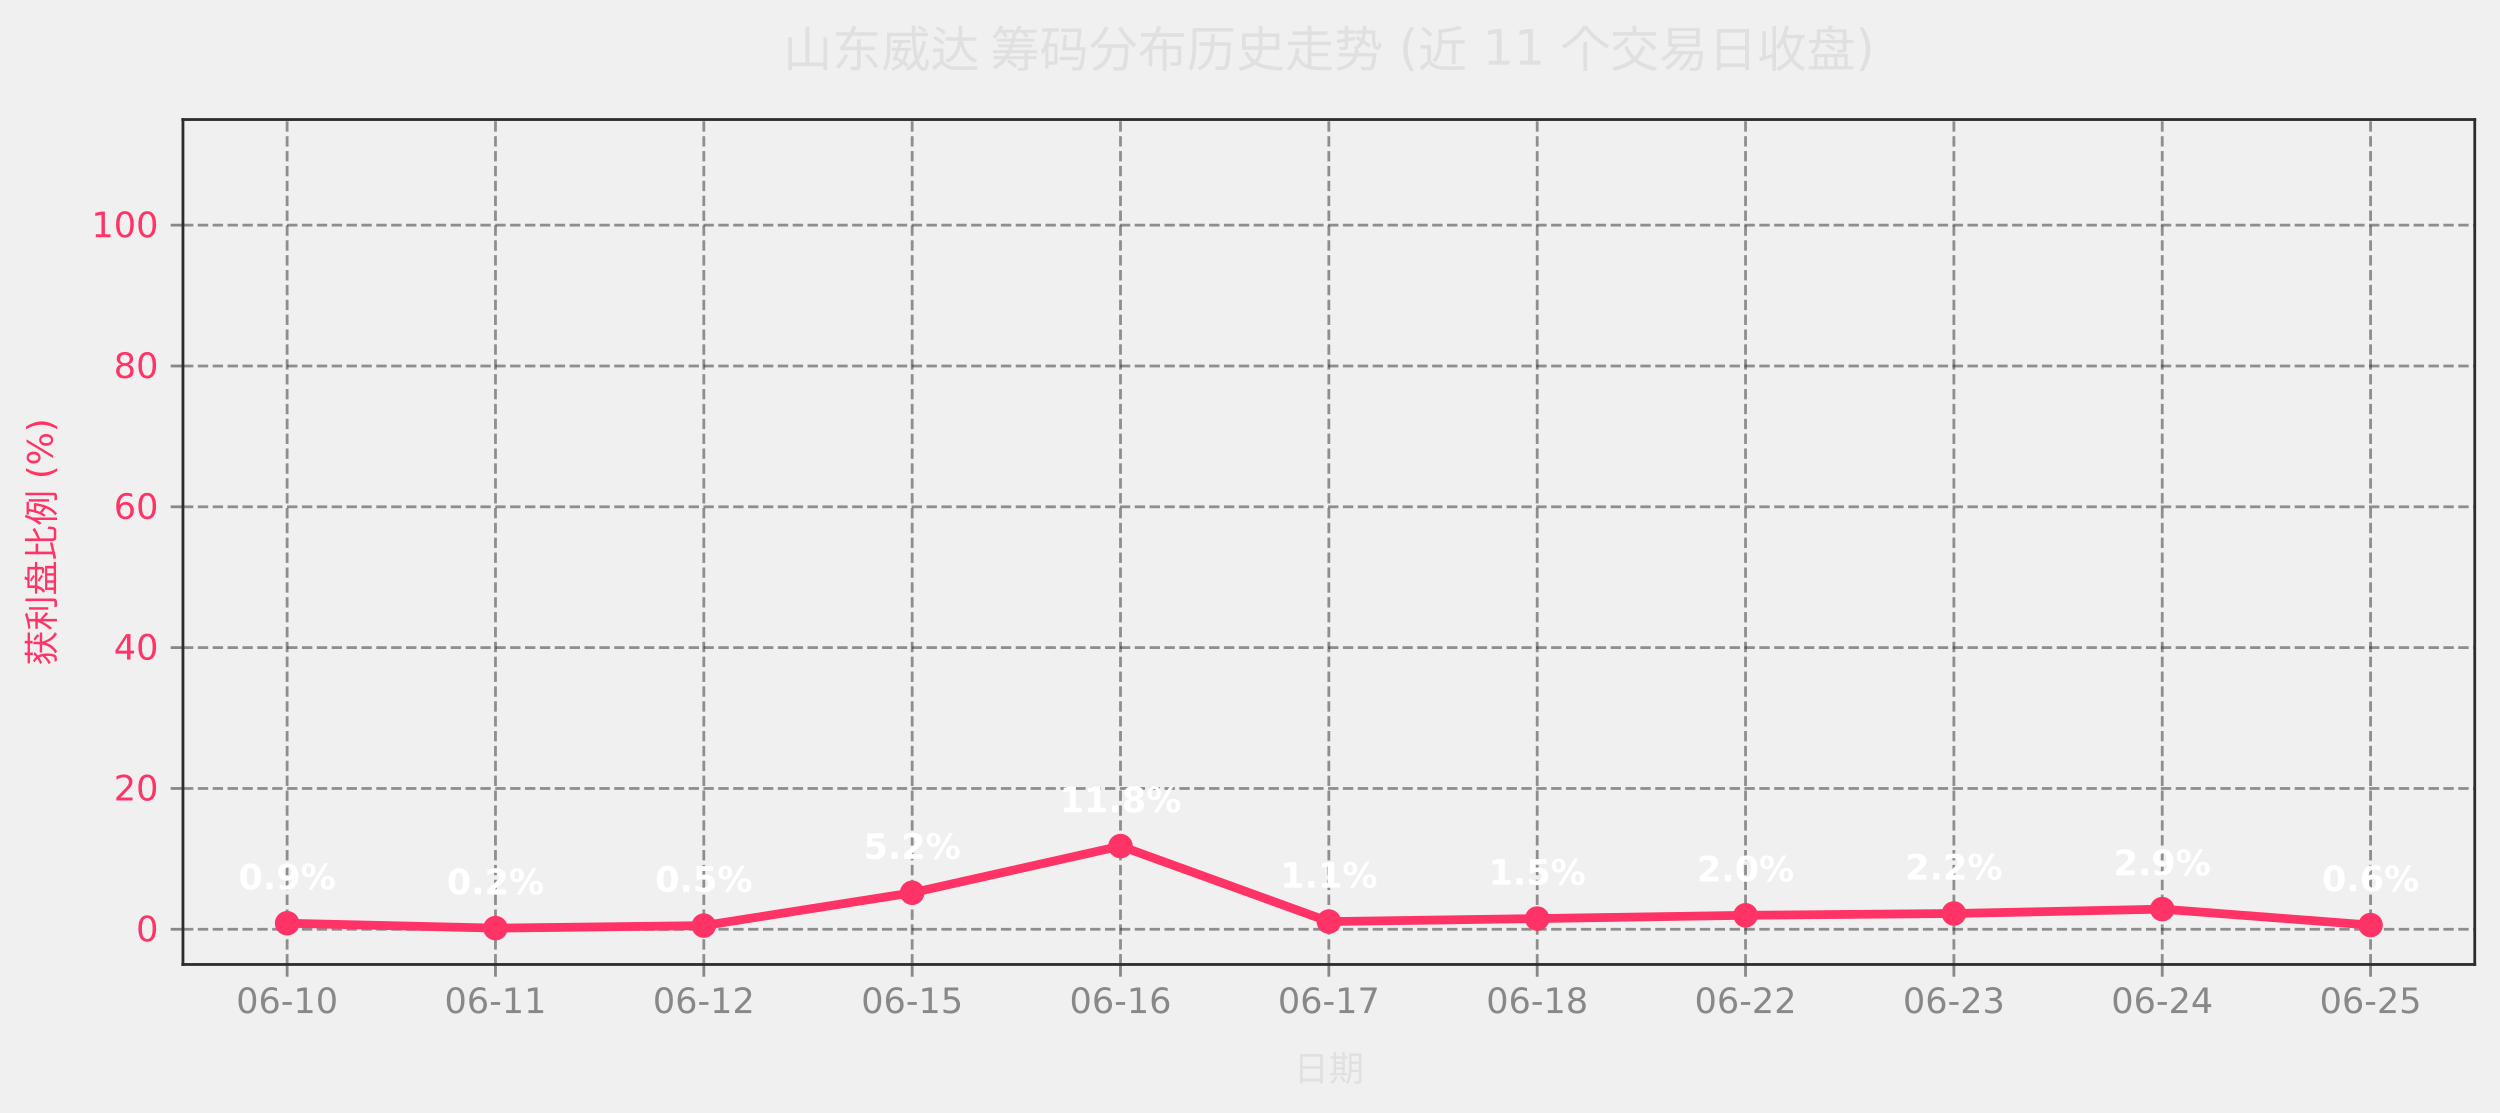
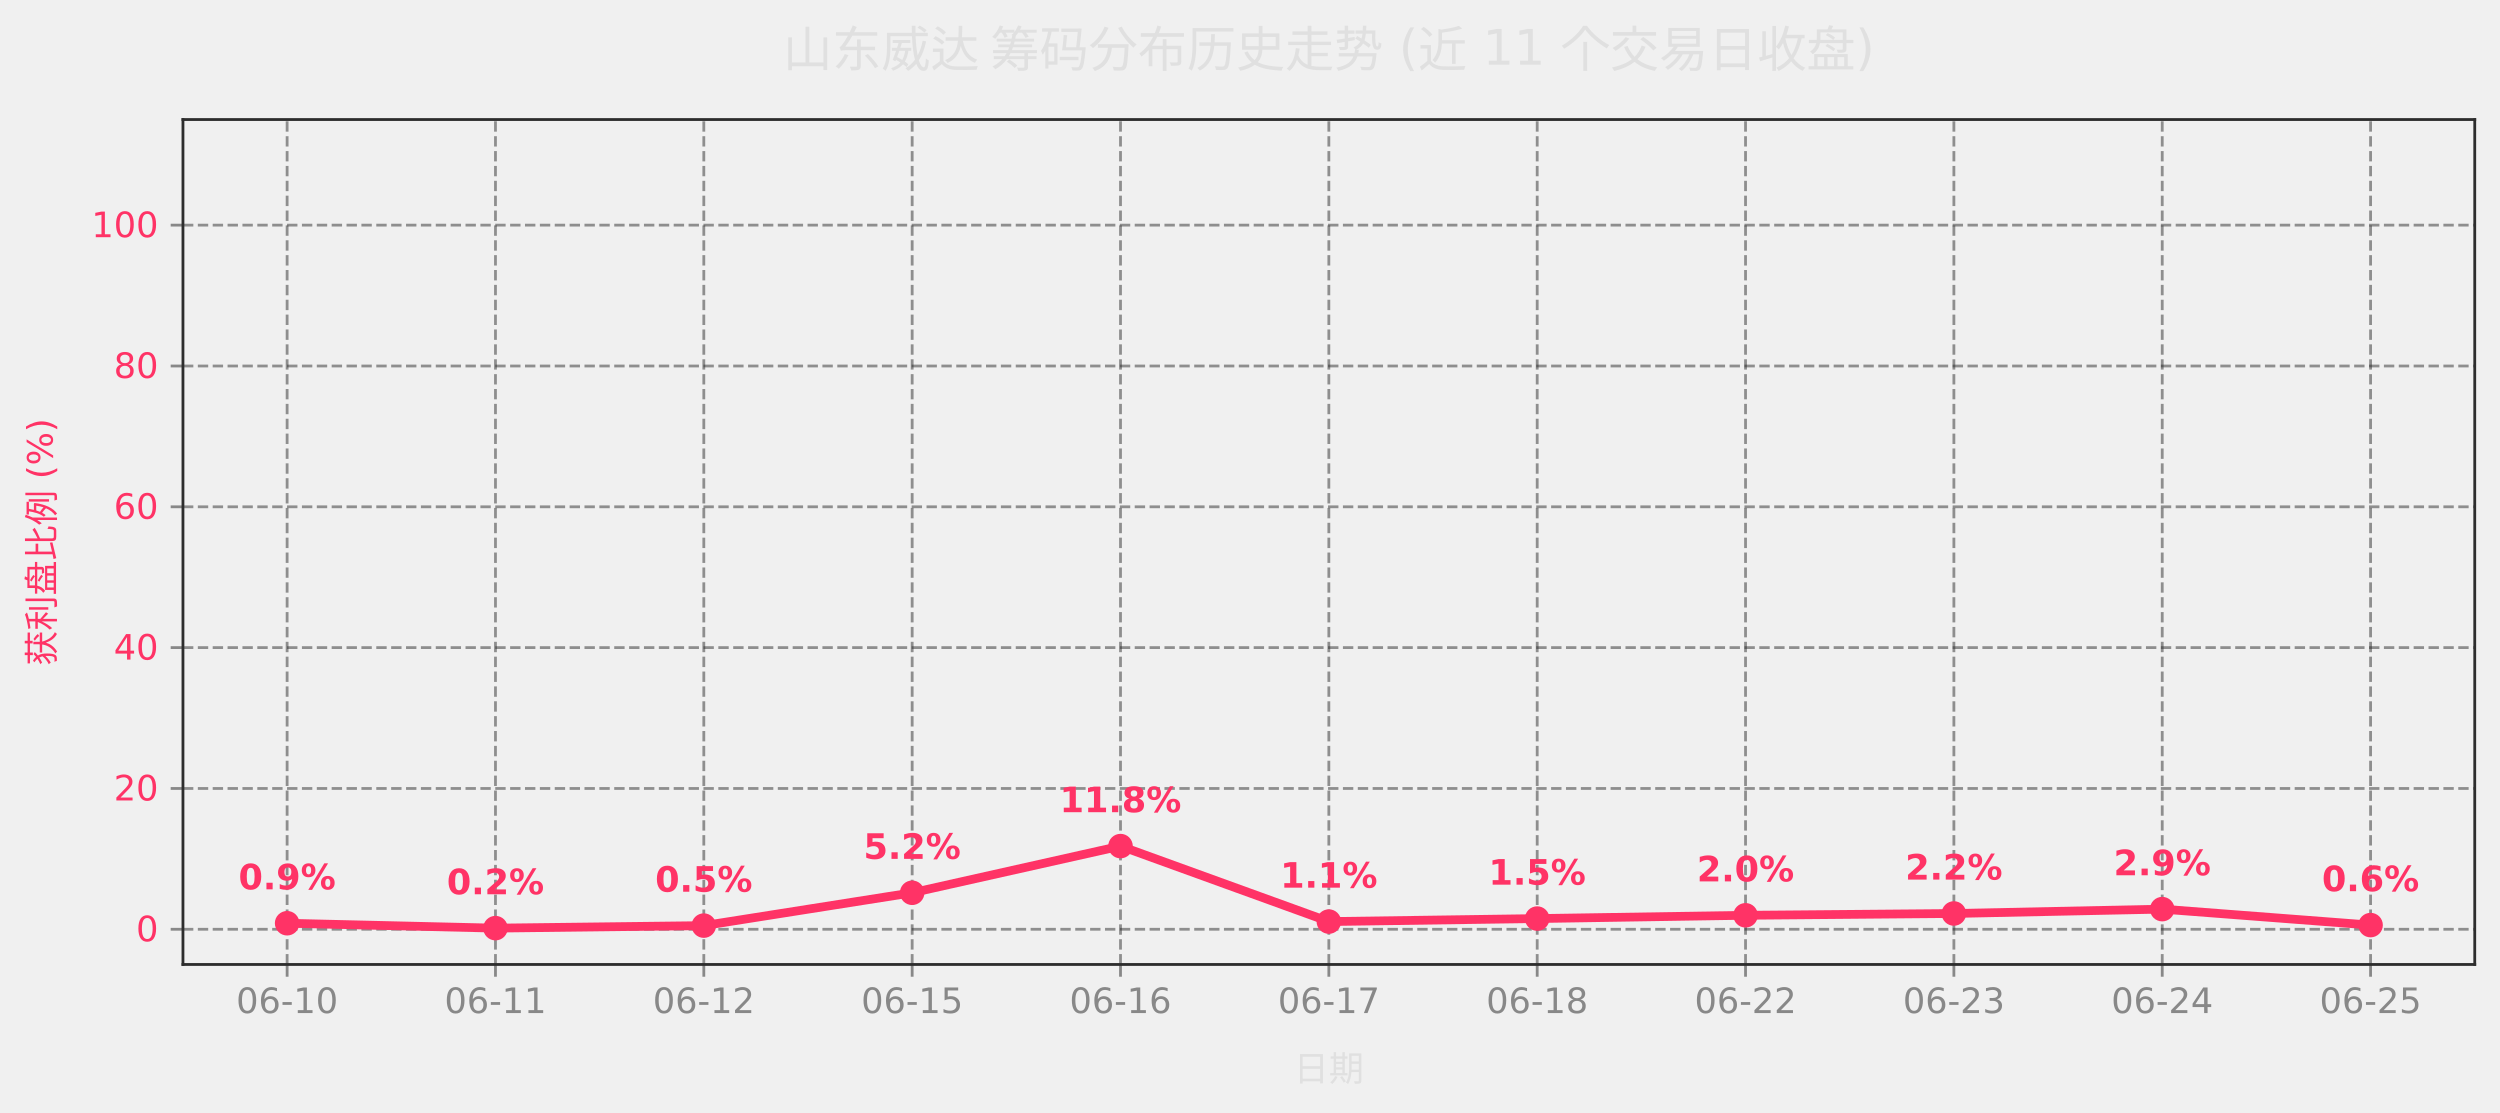
<svg xmlns="http://www.w3.org/2000/svg" xmlns:xlink="http://www.w3.org/1999/xlink" width="712.784pt" height="317.114pt" viewBox="0 0 712.784 317.114" version="1.1">
  <defs>
    <style type="text/css">*{stroke-linejoin: round; stroke-linecap: butt}</style>
  </defs>
  <g id="figure_1">
    <g id="patch_1">
      <path d="M 0 317.114  L 712.784 317.114  L 712.784 0  L 0 0  L 0 317.114  z " style="fill: none" />
    </g>
    <g id="axes_1">
      <g id="patch_2">
        <path d="M 52.163 274.983  L 705.584 274.983  L 705.584 34.08  L 52.163 34.08  L 52.163 274.983  z " style="fill: none" />
      </g>
      <g id="matplotlib.axis_1">
        <g id="xtick_1">
          <g id="line2d_1">
-             <path d="M 81.863 274.983  L 81.863 34.08  " clip-path="url(#pd701c8a4f2)" style="fill: none; stroke-dasharray: 2.96,1.28; stroke-dashoffset: 0; stroke: #2d2d2d; stroke-opacity: 0.5; stroke-width: 0.8" />
+             <path d="M 81.863 274.983  L 81.863 34.08  " clip-path="url(#p15ce6f9cf2)" style="fill: none; stroke-dasharray: 2.96,1.28; stroke-dashoffset: 0; stroke: #2d2d2d; stroke-opacity: 0.5; stroke-width: 0.8" />
          </g>
          <g id="line2d_2">
            <defs>
-               <path id="m5cf8191fe8" d="M 0 0  L 0 3.5  " style="stroke: #888888; stroke-width: 0.8" />
+               <path id="mea916fd36a" d="M 0 0  L 0 3.5  " style="stroke: #888888; stroke-width: 0.8" />
            </defs>
            <g>
-               <use xlink:href="#m5cf8191fe8" x="81.863" y="274.983" style="fill: #888888; stroke: #888888; stroke-width: 0.8" />
+               <use xlink:href="#mea916fd36a" x="81.863" y="274.983" style="fill: #888888; stroke: #888888; stroke-width: 0.8" />
            </g>
          </g>
          <g id="text_1">
            <text style="fill: #888888; font: 10px 'WenQuanYi Zen Hei', 'DejaVu Sans', 'Arial', sans-serif; text-anchor: middle" x="81.863" y="288.839" transform="rotate(-0 81.86347 288.8391)">06-10</text>
          </g>
        </g>
        <g id="xtick_2">
          <g id="line2d_3">
-             <path d="M 141.265 274.983  L 141.265 34.08  " clip-path="url(#pd701c8a4f2)" style="fill: none; stroke-dasharray: 2.96,1.28; stroke-dashoffset: 0; stroke: #2d2d2d; stroke-opacity: 0.5; stroke-width: 0.8" />
+             <path d="M 141.265 274.983  L 141.265 34.08  " clip-path="url(#p15ce6f9cf2)" style="fill: none; stroke-dasharray: 2.96,1.28; stroke-dashoffset: 0; stroke: #2d2d2d; stroke-opacity: 0.5; stroke-width: 0.8" />
          </g>
          <g id="line2d_4">
            <g>
-               <use xlink:href="#m5cf8191fe8" x="141.265" y="274.983" style="fill: #888888; stroke: #888888; stroke-width: 0.8" />
+               <use xlink:href="#mea916fd36a" x="141.265" y="274.983" style="fill: #888888; stroke: #888888; stroke-width: 0.8" />
            </g>
          </g>
          <g id="text_2">
            <text style="fill: #888888; font: 10px 'WenQuanYi Zen Hei', 'DejaVu Sans', 'Arial', sans-serif; text-anchor: middle" x="141.265" y="288.839" transform="rotate(-0 141.2654 288.8391)">06-11</text>
          </g>
        </g>
        <g id="xtick_3">
          <g id="line2d_5">
-             <path d="M 200.667 274.983  L 200.667 34.08  " clip-path="url(#pd701c8a4f2)" style="fill: none; stroke-dasharray: 2.96,1.28; stroke-dashoffset: 0; stroke: #2d2d2d; stroke-opacity: 0.5; stroke-width: 0.8" />
+             <path d="M 200.667 274.983  L 200.667 34.08  " clip-path="url(#p15ce6f9cf2)" style="fill: none; stroke-dasharray: 2.96,1.28; stroke-dashoffset: 0; stroke: #2d2d2d; stroke-opacity: 0.5; stroke-width: 0.8" />
          </g>
          <g id="line2d_6">
            <g>
-               <use xlink:href="#m5cf8191fe8" x="200.667" y="274.983" style="fill: #888888; stroke: #888888; stroke-width: 0.8" />
+               <use xlink:href="#mea916fd36a" x="200.667" y="274.983" style="fill: #888888; stroke: #888888; stroke-width: 0.8" />
            </g>
          </g>
          <g id="text_3">
            <text style="fill: #888888; font: 10px 'WenQuanYi Zen Hei', 'DejaVu Sans', 'Arial', sans-serif; text-anchor: middle" x="200.667" y="288.839" transform="rotate(-0 200.6673 288.8391)">06-12</text>
          </g>
        </g>
        <g id="xtick_4">
          <g id="line2d_7">
-             <path d="M 260.069 274.983  L 260.069 34.08  " clip-path="url(#pd701c8a4f2)" style="fill: none; stroke-dasharray: 2.96,1.28; stroke-dashoffset: 0; stroke: #2d2d2d; stroke-opacity: 0.5; stroke-width: 0.8" />
+             <path d="M 260.069 274.983  L 260.069 34.08  " clip-path="url(#p15ce6f9cf2)" style="fill: none; stroke-dasharray: 2.96,1.28; stroke-dashoffset: 0; stroke: #2d2d2d; stroke-opacity: 0.5; stroke-width: 0.8" />
          </g>
          <g id="line2d_8">
            <g>
-               <use xlink:href="#m5cf8191fe8" x="260.069" y="274.983" style="fill: #888888; stroke: #888888; stroke-width: 0.8" />
+               <use xlink:href="#mea916fd36a" x="260.069" y="274.983" style="fill: #888888; stroke: #888888; stroke-width: 0.8" />
            </g>
          </g>
          <g id="text_4">
            <text style="fill: #888888; font: 10px 'WenQuanYi Zen Hei', 'DejaVu Sans', 'Arial', sans-serif; text-anchor: middle" x="260.069" y="288.839" transform="rotate(-0 260.0693 288.8391)">06-15</text>
          </g>
        </g>
        <g id="xtick_5">
          <g id="line2d_9">
-             <path d="M 319.471 274.983  L 319.471 34.08  " clip-path="url(#pd701c8a4f2)" style="fill: none; stroke-dasharray: 2.96,1.28; stroke-dashoffset: 0; stroke: #2d2d2d; stroke-opacity: 0.5; stroke-width: 0.8" />
+             <path d="M 319.471 274.983  L 319.471 34.08  " clip-path="url(#p15ce6f9cf2)" style="fill: none; stroke-dasharray: 2.96,1.28; stroke-dashoffset: 0; stroke: #2d2d2d; stroke-opacity: 0.5; stroke-width: 0.8" />
          </g>
          <g id="line2d_10">
            <g>
-               <use xlink:href="#m5cf8191fe8" x="319.471" y="274.983" style="fill: #888888; stroke: #888888; stroke-width: 0.8" />
+               <use xlink:href="#mea916fd36a" x="319.471" y="274.983" style="fill: #888888; stroke: #888888; stroke-width: 0.8" />
            </g>
          </g>
          <g id="text_5">
            <text style="fill: #888888; font: 10px 'WenQuanYi Zen Hei', 'DejaVu Sans', 'Arial', sans-serif; text-anchor: middle" x="319.471" y="288.839" transform="rotate(-0 319.4712 288.8391)">06-16</text>
          </g>
        </g>
        <g id="xtick_6">
          <g id="line2d_11">
-             <path d="M 378.873 274.983  L 378.873 34.08  " clip-path="url(#pd701c8a4f2)" style="fill: none; stroke-dasharray: 2.96,1.28; stroke-dashoffset: 0; stroke: #2d2d2d; stroke-opacity: 0.5; stroke-width: 0.8" />
+             <path d="M 378.873 274.983  L 378.873 34.08  " clip-path="url(#p15ce6f9cf2)" style="fill: none; stroke-dasharray: 2.96,1.28; stroke-dashoffset: 0; stroke: #2d2d2d; stroke-opacity: 0.5; stroke-width: 0.8" />
          </g>
          <g id="line2d_12">
            <g>
-               <use xlink:href="#m5cf8191fe8" x="378.873" y="274.983" style="fill: #888888; stroke: #888888; stroke-width: 0.8" />
+               <use xlink:href="#mea916fd36a" x="378.873" y="274.983" style="fill: #888888; stroke: #888888; stroke-width: 0.8" />
            </g>
          </g>
          <g id="text_6">
            <text style="fill: #888888; font: 10px 'WenQuanYi Zen Hei', 'DejaVu Sans', 'Arial', sans-serif; text-anchor: middle" x="378.873" y="288.839" transform="rotate(-0 378.8731 288.8391)">06-17</text>
          </g>
        </g>
        <g id="xtick_7">
          <g id="line2d_13">
-             <path d="M 438.275 274.983  L 438.275 34.08  " clip-path="url(#pd701c8a4f2)" style="fill: none; stroke-dasharray: 2.96,1.28; stroke-dashoffset: 0; stroke: #2d2d2d; stroke-opacity: 0.5; stroke-width: 0.8" />
+             <path d="M 438.275 274.983  L 438.275 34.08  " clip-path="url(#p15ce6f9cf2)" style="fill: none; stroke-dasharray: 2.96,1.28; stroke-dashoffset: 0; stroke: #2d2d2d; stroke-opacity: 0.5; stroke-width: 0.8" />
          </g>
          <g id="line2d_14">
            <g>
-               <use xlink:href="#m5cf8191fe8" x="438.275" y="274.983" style="fill: #888888; stroke: #888888; stroke-width: 0.8" />
+               <use xlink:href="#mea916fd36a" x="438.275" y="274.983" style="fill: #888888; stroke: #888888; stroke-width: 0.8" />
            </g>
          </g>
          <g id="text_7">
            <text style="fill: #888888; font: 10px 'WenQuanYi Zen Hei', 'DejaVu Sans', 'Arial', sans-serif; text-anchor: middle" x="438.275" y="288.839" transform="rotate(-0 438.2751 288.8391)">06-18</text>
          </g>
        </g>
        <g id="xtick_8">
          <g id="line2d_15">
-             <path d="M 497.677 274.983  L 497.677 34.08  " clip-path="url(#pd701c8a4f2)" style="fill: none; stroke-dasharray: 2.96,1.28; stroke-dashoffset: 0; stroke: #2d2d2d; stroke-opacity: 0.5; stroke-width: 0.8" />
+             <path d="M 497.677 274.983  L 497.677 34.08  " clip-path="url(#p15ce6f9cf2)" style="fill: none; stroke-dasharray: 2.96,1.28; stroke-dashoffset: 0; stroke: #2d2d2d; stroke-opacity: 0.5; stroke-width: 0.8" />
          </g>
          <g id="line2d_16">
            <g>
-               <use xlink:href="#m5cf8191fe8" x="497.677" y="274.983" style="fill: #888888; stroke: #888888; stroke-width: 0.8" />
+               <use xlink:href="#mea916fd36a" x="497.677" y="274.983" style="fill: #888888; stroke: #888888; stroke-width: 0.8" />
            </g>
          </g>
          <g id="text_8">
            <text style="fill: #888888; font: 10px 'WenQuanYi Zen Hei', 'DejaVu Sans', 'Arial', sans-serif; text-anchor: middle" x="497.677" y="288.839" transform="rotate(-0 497.677 288.8391)">06-22</text>
          </g>
        </g>
        <g id="xtick_9">
          <g id="line2d_17">
-             <path d="M 557.079 274.983  L 557.079 34.08  " clip-path="url(#pd701c8a4f2)" style="fill: none; stroke-dasharray: 2.96,1.28; stroke-dashoffset: 0; stroke: #2d2d2d; stroke-opacity: 0.5; stroke-width: 0.8" />
+             <path d="M 557.079 274.983  L 557.079 34.08  " clip-path="url(#p15ce6f9cf2)" style="fill: none; stroke-dasharray: 2.96,1.28; stroke-dashoffset: 0; stroke: #2d2d2d; stroke-opacity: 0.5; stroke-width: 0.8" />
          </g>
          <g id="line2d_18">
            <g>
-               <use xlink:href="#m5cf8191fe8" x="557.079" y="274.983" style="fill: #888888; stroke: #888888; stroke-width: 0.8" />
+               <use xlink:href="#mea916fd36a" x="557.079" y="274.983" style="fill: #888888; stroke: #888888; stroke-width: 0.8" />
            </g>
          </g>
          <g id="text_9">
            <text style="fill: #888888; font: 10px 'WenQuanYi Zen Hei', 'DejaVu Sans', 'Arial', sans-serif; text-anchor: middle" x="557.079" y="288.839" transform="rotate(-0 557.0789 288.8391)">06-23</text>
          </g>
        </g>
        <g id="xtick_10">
          <g id="line2d_19">
-             <path d="M 616.481 274.983  L 616.481 34.08  " clip-path="url(#pd701c8a4f2)" style="fill: none; stroke-dasharray: 2.96,1.28; stroke-dashoffset: 0; stroke: #2d2d2d; stroke-opacity: 0.5; stroke-width: 0.8" />
+             <path d="M 616.481 274.983  L 616.481 34.08  " clip-path="url(#p15ce6f9cf2)" style="fill: none; stroke-dasharray: 2.96,1.28; stroke-dashoffset: 0; stroke: #2d2d2d; stroke-opacity: 0.5; stroke-width: 0.8" />
          </g>
          <g id="line2d_20">
            <g>
-               <use xlink:href="#m5cf8191fe8" x="616.481" y="274.983" style="fill: #888888; stroke: #888888; stroke-width: 0.8" />
+               <use xlink:href="#mea916fd36a" x="616.481" y="274.983" style="fill: #888888; stroke: #888888; stroke-width: 0.8" />
            </g>
          </g>
          <g id="text_10">
            <text style="fill: #888888; font: 10px 'WenQuanYi Zen Hei', 'DejaVu Sans', 'Arial', sans-serif; text-anchor: middle" x="616.481" y="288.839" transform="rotate(-0 616.4809 288.8391)">06-24</text>
          </g>
        </g>
        <g id="xtick_11">
          <g id="line2d_21">
-             <path d="M 675.883 274.983  L 675.883 34.08  " clip-path="url(#pd701c8a4f2)" style="fill: none; stroke-dasharray: 2.96,1.28; stroke-dashoffset: 0; stroke: #2d2d2d; stroke-opacity: 0.5; stroke-width: 0.8" />
+             <path d="M 675.883 274.983  L 675.883 34.08  " clip-path="url(#p15ce6f9cf2)" style="fill: none; stroke-dasharray: 2.96,1.28; stroke-dashoffset: 0; stroke: #2d2d2d; stroke-opacity: 0.5; stroke-width: 0.8" />
          </g>
          <g id="line2d_22">
            <g>
-               <use xlink:href="#m5cf8191fe8" x="675.883" y="274.983" style="fill: #888888; stroke: #888888; stroke-width: 0.8" />
+               <use xlink:href="#mea916fd36a" x="675.883" y="274.983" style="fill: #888888; stroke: #888888; stroke-width: 0.8" />
            </g>
          </g>
          <g id="text_11">
            <text style="fill: #888888; font: 10px 'WenQuanYi Zen Hei', 'DejaVu Sans', 'Arial', sans-serif; text-anchor: middle" x="675.883" y="288.839" transform="rotate(-0 675.8828 288.8391)">06-25</text>
          </g>
        </g>
        <g id="text_12">
          <text style="fill: #e0e0e0; font: 10px 'WenQuanYi Zen Hei', 'DejaVu Sans', 'Arial', sans-serif; text-anchor: middle" x="378.873" y="308.253" transform="rotate(-0 378.8731 308.2531)">日期</text>
        </g>
      </g>
      <g id="matplotlib.axis_2">
        <g id="ytick_1">
          <g id="line2d_23">
-             <path d="M 52.163 264.945  L 705.584 264.945  " clip-path="url(#pd701c8a4f2)" style="fill: none; stroke-dasharray: 2.96,1.28; stroke-dashoffset: 0; stroke: #2d2d2d; stroke-opacity: 0.5; stroke-width: 0.8" />
+             <path d="M 52.163 264.945  L 705.584 264.945  " clip-path="url(#p15ce6f9cf2)" style="fill: none; stroke-dasharray: 2.96,1.28; stroke-dashoffset: 0; stroke: #2d2d2d; stroke-opacity: 0.5; stroke-width: 0.8" />
          </g>
          <g id="line2d_24">
            <defs>
-               <path id="ma14354b41d" d="M 0 0  L -3.5 0  " style="stroke: #888888; stroke-width: 0.8" />
+               <path id="m8ad7fa42fb" d="M 0 0  L -3.5 0  " style="stroke: #888888; stroke-width: 0.8" />
            </defs>
            <g>
-               <use xlink:href="#ma14354b41d" x="52.163" y="264.945" style="fill: #888888; stroke: #888888; stroke-width: 0.8" />
+               <use xlink:href="#m8ad7fa42fb" x="52.163" y="264.945" style="fill: #888888; stroke: #888888; stroke-width: 0.8" />
            </g>
          </g>
          <g id="text_13">
            <text style="fill: #ff3366; font: 10px 'WenQuanYi Zen Hei', 'DejaVu Sans', 'Arial', sans-serif; text-anchor: end" x="45.163" y="268.373" transform="rotate(-0 45.1625 268.3733)">0</text>
          </g>
        </g>
        <g id="ytick_2">
          <g id="line2d_25">
-             <path d="M 52.163 224.795  L 705.584 224.795  " clip-path="url(#pd701c8a4f2)" style="fill: none; stroke-dasharray: 2.96,1.28; stroke-dashoffset: 0; stroke: #2d2d2d; stroke-opacity: 0.5; stroke-width: 0.8" />
+             <path d="M 52.163 224.795  L 705.584 224.795  " clip-path="url(#p15ce6f9cf2)" style="fill: none; stroke-dasharray: 2.96,1.28; stroke-dashoffset: 0; stroke: #2d2d2d; stroke-opacity: 0.5; stroke-width: 0.8" />
          </g>
          <g id="line2d_26">
            <g>
-               <use xlink:href="#ma14354b41d" x="52.163" y="224.795" style="fill: #888888; stroke: #888888; stroke-width: 0.8" />
+               <use xlink:href="#m8ad7fa42fb" x="52.163" y="224.795" style="fill: #888888; stroke: #888888; stroke-width: 0.8" />
            </g>
          </g>
          <g id="text_14">
            <text style="fill: #ff3366; font: 10px 'WenQuanYi Zen Hei', 'DejaVu Sans', 'Arial', sans-serif; text-anchor: end" x="45.163" y="228.223" transform="rotate(-0 45.1625 228.2229)">20</text>
          </g>
        </g>
        <g id="ytick_3">
          <g id="line2d_27">
-             <path d="M 52.163 184.644  L 705.584 184.644  " clip-path="url(#pd701c8a4f2)" style="fill: none; stroke-dasharray: 2.96,1.28; stroke-dashoffset: 0; stroke: #2d2d2d; stroke-opacity: 0.5; stroke-width: 0.8" />
+             <path d="M 52.163 184.644  L 705.584 184.644  " clip-path="url(#p15ce6f9cf2)" style="fill: none; stroke-dasharray: 2.96,1.28; stroke-dashoffset: 0; stroke: #2d2d2d; stroke-opacity: 0.5; stroke-width: 0.8" />
          </g>
          <g id="line2d_28">
            <g>
-               <use xlink:href="#ma14354b41d" x="52.163" y="184.644" style="fill: #888888; stroke: #888888; stroke-width: 0.8" />
+               <use xlink:href="#m8ad7fa42fb" x="52.163" y="184.644" style="fill: #888888; stroke: #888888; stroke-width: 0.8" />
            </g>
          </g>
          <g id="text_15">
            <text style="fill: #ff3366; font: 10px 'WenQuanYi Zen Hei', 'DejaVu Sans', 'Arial', sans-serif; text-anchor: end" x="45.163" y="188.072" transform="rotate(-0 45.1625 188.0725)">40</text>
          </g>
        </g>
        <g id="ytick_4">
          <g id="line2d_29">
-             <path d="M 52.163 144.494  L 705.584 144.494  " clip-path="url(#pd701c8a4f2)" style="fill: none; stroke-dasharray: 2.96,1.28; stroke-dashoffset: 0; stroke: #2d2d2d; stroke-opacity: 0.5; stroke-width: 0.8" />
+             <path d="M 52.163 144.494  L 705.584 144.494  " clip-path="url(#p15ce6f9cf2)" style="fill: none; stroke-dasharray: 2.96,1.28; stroke-dashoffset: 0; stroke: #2d2d2d; stroke-opacity: 0.5; stroke-width: 0.8" />
          </g>
          <g id="line2d_30">
            <g>
-               <use xlink:href="#ma14354b41d" x="52.163" y="144.494" style="fill: #888888; stroke: #888888; stroke-width: 0.8" />
+               <use xlink:href="#m8ad7fa42fb" x="52.163" y="144.494" style="fill: #888888; stroke: #888888; stroke-width: 0.8" />
            </g>
          </g>
          <g id="text_16">
            <text style="fill: #ff3366; font: 10px 'WenQuanYi Zen Hei', 'DejaVu Sans', 'Arial', sans-serif; text-anchor: end" x="45.163" y="147.922" transform="rotate(-0 45.1625 147.9221)">60</text>
          </g>
        </g>
        <g id="ytick_5">
          <g id="line2d_31">
-             <path d="M 52.163 104.344  L 705.584 104.344  " clip-path="url(#pd701c8a4f2)" style="fill: none; stroke-dasharray: 2.96,1.28; stroke-dashoffset: 0; stroke: #2d2d2d; stroke-opacity: 0.5; stroke-width: 0.8" />
+             <path d="M 52.163 104.344  L 705.584 104.344  " clip-path="url(#p15ce6f9cf2)" style="fill: none; stroke-dasharray: 2.96,1.28; stroke-dashoffset: 0; stroke: #2d2d2d; stroke-opacity: 0.5; stroke-width: 0.8" />
          </g>
          <g id="line2d_32">
            <g>
-               <use xlink:href="#ma14354b41d" x="52.163" y="104.344" style="fill: #888888; stroke: #888888; stroke-width: 0.8" />
+               <use xlink:href="#m8ad7fa42fb" x="52.163" y="104.344" style="fill: #888888; stroke: #888888; stroke-width: 0.8" />
            </g>
          </g>
          <g id="text_17">
            <text style="fill: #ff3366; font: 10px 'WenQuanYi Zen Hei', 'DejaVu Sans', 'Arial', sans-serif; text-anchor: end" x="45.163" y="107.772" transform="rotate(-0 45.1625 107.7717)">80</text>
          </g>
        </g>
        <g id="ytick_6">
          <g id="line2d_33">
-             <path d="M 52.163 64.193  L 705.584 64.193  " clip-path="url(#pd701c8a4f2)" style="fill: none; stroke-dasharray: 2.96,1.28; stroke-dashoffset: 0; stroke: #2d2d2d; stroke-opacity: 0.5; stroke-width: 0.8" />
+             <path d="M 52.163 64.193  L 705.584 64.193  " clip-path="url(#p15ce6f9cf2)" style="fill: none; stroke-dasharray: 2.96,1.28; stroke-dashoffset: 0; stroke: #2d2d2d; stroke-opacity: 0.5; stroke-width: 0.8" />
          </g>
          <g id="line2d_34">
            <g>
-               <use xlink:href="#ma14354b41d" x="52.163" y="64.193" style="fill: #888888; stroke: #888888; stroke-width: 0.8" />
+               <use xlink:href="#m8ad7fa42fb" x="52.163" y="64.193" style="fill: #888888; stroke: #888888; stroke-width: 0.8" />
            </g>
          </g>
          <g id="text_18">
            <text style="fill: #ff3366; font: 10px 'WenQuanYi Zen Hei', 'DejaVu Sans', 'Arial', sans-serif; text-anchor: end" x="45.163" y="67.621" transform="rotate(-0 45.1625 67.62125)">100</text>
          </g>
        </g>
        <g id="text_19">
          <text style="fill: #ff3366; font: 10px 'WenQuanYi Zen Hei', 'DejaVu Sans', 'Arial', sans-serif; text-anchor: middle" x="15.463" y="154.532" transform="rotate(-90 15.4625 154.5316)">获利盘比例 (%)</text>
        </g>
      </g>
      <g id="line2d_35">
-         <path d="M 81.863 263.227  L 141.265 264.624  L 200.667 263.905  L 260.069 254.54  L 319.471 241.232  L 378.873 262.755  L 438.275 261.898  L 497.677 260.964  L 557.079 260.448  L 616.481 259.206  L 675.883 263.757  " clip-path="url(#pd701c8a4f2)" style="fill: none; stroke: #ff3366; stroke-width: 2.5; stroke-linecap: square" />
+         <path d="M 81.863 263.227  L 141.265 264.624  L 200.667 263.905  L 260.069 254.54  L 319.471 241.232  L 378.873 262.755  L 438.275 261.898  L 497.677 260.964  L 557.079 260.448  L 616.481 259.206  L 675.883 263.757  " clip-path="url(#p15ce6f9cf2)" style="fill: none; stroke: #ff3366; stroke-width: 2.5; stroke-linecap: square" />
        <defs>
-           <path id="m7f84a13ca4" d="M 0 3  C 0.796 3 1.559 2.684 2.121 2.121  C 2.684 1.559 3 0.796 3 0  C 3 -0.796 2.684 -1.559 2.121 -2.121  C 1.559 -2.684 0.796 -3 0 -3  C -0.796 -3 -1.559 -2.684 -2.121 -2.121  C -2.684 -1.559 -3 -0.796 -3 0  C -3 0.796 -2.684 1.559 -2.121 2.121  C -1.559 2.684 -0.796 3 0 3  z " style="stroke: #ff3366" />
+           <path id="m51e2ade87b" d="M 0 3  C 0.796 3 1.559 2.684 2.121 2.121  C 2.684 1.559 3 0.796 3 0  C 3 -0.796 2.684 -1.559 2.121 -2.121  C 1.559 -2.684 0.796 -3 0 -3  C -0.796 -3 -1.559 -2.684 -2.121 -2.121  C -2.684 -1.559 -3 -0.796 -3 0  C -3 0.796 -2.684 1.559 -2.121 2.121  C -1.559 2.684 -0.796 3 0 3  z " style="stroke: #ff3366" />
        </defs>
-         <g clip-path="url(#pd701c8a4f2)">
-           <use xlink:href="#m7f84a13ca4" x="81.863" y="263.227" style="fill: #ff3366; stroke: #ff3366" />
-           <use xlink:href="#m7f84a13ca4" x="141.265" y="264.624" style="fill: #ff3366; stroke: #ff3366" />
-           <use xlink:href="#m7f84a13ca4" x="200.667" y="263.905" style="fill: #ff3366; stroke: #ff3366" />
-           <use xlink:href="#m7f84a13ca4" x="260.069" y="254.54" style="fill: #ff3366; stroke: #ff3366" />
-           <use xlink:href="#m7f84a13ca4" x="319.471" y="241.232" style="fill: #ff3366; stroke: #ff3366" />
-           <use xlink:href="#m7f84a13ca4" x="378.873" y="262.755" style="fill: #ff3366; stroke: #ff3366" />
-           <use xlink:href="#m7f84a13ca4" x="438.275" y="261.898" style="fill: #ff3366; stroke: #ff3366" />
-           <use xlink:href="#m7f84a13ca4" x="497.677" y="260.964" style="fill: #ff3366; stroke: #ff3366" />
-           <use xlink:href="#m7f84a13ca4" x="557.079" y="260.448" style="fill: #ff3366; stroke: #ff3366" />
-           <use xlink:href="#m7f84a13ca4" x="616.481" y="259.206" style="fill: #ff3366; stroke: #ff3366" />
-           <use xlink:href="#m7f84a13ca4" x="675.883" y="263.757" style="fill: #ff3366; stroke: #ff3366" />
+         <g clip-path="url(#p15ce6f9cf2)">
+           <use xlink:href="#m51e2ade87b" x="81.863" y="263.227" style="fill: #ff3366; stroke: #ff3366" />
+           <use xlink:href="#m51e2ade87b" x="141.265" y="264.624" style="fill: #ff3366; stroke: #ff3366" />
+           <use xlink:href="#m51e2ade87b" x="200.667" y="263.905" style="fill: #ff3366; stroke: #ff3366" />
+           <use xlink:href="#m51e2ade87b" x="260.069" y="254.54" style="fill: #ff3366; stroke: #ff3366" />
+           <use xlink:href="#m51e2ade87b" x="319.471" y="241.232" style="fill: #ff3366; stroke: #ff3366" />
+           <use xlink:href="#m51e2ade87b" x="378.873" y="262.755" style="fill: #ff3366; stroke: #ff3366" />
+           <use xlink:href="#m51e2ade87b" x="438.275" y="261.898" style="fill: #ff3366; stroke: #ff3366" />
+           <use xlink:href="#m51e2ade87b" x="497.677" y="260.964" style="fill: #ff3366; stroke: #ff3366" />
+           <use xlink:href="#m51e2ade87b" x="557.079" y="260.448" style="fill: #ff3366; stroke: #ff3366" />
+           <use xlink:href="#m51e2ade87b" x="616.481" y="259.206" style="fill: #ff3366; stroke: #ff3366" />
+           <use xlink:href="#m51e2ade87b" x="675.883" y="263.757" style="fill: #ff3366; stroke: #ff3366" />
        </g>
      </g>
      <g id="patch_3">
        <path d="M 52.163 274.983  L 52.163 34.08  " style="fill: none; stroke: #2d2d2d; stroke-width: 0.8; stroke-linejoin: miter; stroke-linecap: square" />
      </g>
      <g id="patch_4">
        <path d="M 705.584 274.983  L 705.584 34.08  " style="fill: none; stroke: #2d2d2d; stroke-width: 0.8; stroke-linejoin: miter; stroke-linecap: square" />
      </g>
      <g id="patch_5">
        <path d="M 52.163 274.983  L 705.584 274.983  " style="fill: none; stroke: #2d2d2d; stroke-width: 0.8; stroke-linejoin: miter; stroke-linecap: square" />
      </g>
      <g id="patch_6">
        <path d="M 52.163 34.08  L 705.584 34.08  " style="fill: none; stroke: #2d2d2d; stroke-width: 0.8; stroke-linejoin: miter; stroke-linecap: square" />
      </g>
      <g id="text_20">
-         <text style="fill: #ffffff; font: 700 10px 'WenQuanYi Zen Hei', 'DejaVu Sans', 'Arial', sans-serif; text-anchor: middle" x="81.863" y="253.566" transform="rotate(-0 81.86347 253.5658)">0.9%</text>
+         <text style="fill: #ff3366; font: 700 10px 'WenQuanYi Zen Hei', 'DejaVu Sans', 'Arial', sans-serif; text-anchor: middle" x="81.863" y="253.566" transform="rotate(-0 81.86347 253.5658)">0.9%</text>
      </g>
      <g id="text_21">
-         <text style="fill: #ffffff; font: 700 10px 'WenQuanYi Zen Hei', 'DejaVu Sans', 'Arial', sans-serif; text-anchor: middle" x="141.265" y="254.963" transform="rotate(-0 141.2654 254.9631)">0.2%</text>
+         <text style="fill: #ff3366; font: 700 10px 'WenQuanYi Zen Hei', 'DejaVu Sans', 'Arial', sans-serif; text-anchor: middle" x="141.265" y="254.963" transform="rotate(-0 141.2654 254.9631)">0.2%</text>
      </g>
      <g id="text_22">
-         <text style="fill: #ffffff; font: 700 10px 'WenQuanYi Zen Hei', 'DejaVu Sans', 'Arial', sans-serif; text-anchor: middle" x="200.667" y="254.244" transform="rotate(-0 200.6673 254.2444)">0.5%</text>
+         <text style="fill: #ff3366; font: 700 10px 'WenQuanYi Zen Hei', 'DejaVu Sans', 'Arial', sans-serif; text-anchor: middle" x="200.667" y="254.244" transform="rotate(-0 200.6673 254.2444)">0.5%</text>
      </g>
      <g id="text_23">
-         <text style="fill: #ffffff; font: 700 10px 'WenQuanYi Zen Hei', 'DejaVu Sans', 'Arial', sans-serif; text-anchor: middle" x="260.069" y="244.879" transform="rotate(-0 260.0693 244.8793)">5.2%</text>
+         <text style="fill: #ff3366; font: 700 10px 'WenQuanYi Zen Hei', 'DejaVu Sans', 'Arial', sans-serif; text-anchor: middle" x="260.069" y="244.879" transform="rotate(-0 260.0693 244.8793)">5.2%</text>
      </g>
      <g id="text_24">
-         <text style="fill: #ffffff; font: 700 10px 'WenQuanYi Zen Hei', 'DejaVu Sans', 'Arial', sans-serif; text-anchor: middle" x="319.471" y="231.571" transform="rotate(-0 319.4712 231.5714)">11.8%</text>
+         <text style="fill: #ff3366; font: 700 10px 'WenQuanYi Zen Hei', 'DejaVu Sans', 'Arial', sans-serif; text-anchor: middle" x="319.471" y="231.571" transform="rotate(-0 319.4712 231.5714)">11.8%</text>
      </g>
      <g id="text_25">
-         <text style="fill: #ffffff; font: 700 10px 'WenQuanYi Zen Hei', 'DejaVu Sans', 'Arial', sans-serif; text-anchor: middle" x="378.873" y="253.094" transform="rotate(-0 378.8731 253.0941)">1.1%</text>
+         <text style="fill: #ff3366; font: 700 10px 'WenQuanYi Zen Hei', 'DejaVu Sans', 'Arial', sans-serif; text-anchor: middle" x="378.873" y="253.094" transform="rotate(-0 378.8731 253.0941)">1.1%</text>
      </g>
      <g id="text_26">
-         <text style="fill: #ffffff; font: 700 10px 'WenQuanYi Zen Hei', 'DejaVu Sans', 'Arial', sans-serif; text-anchor: middle" x="438.275" y="252.237" transform="rotate(-0 438.2751 252.2369)">1.5%</text>
+         <text style="fill: #ff3366; font: 700 10px 'WenQuanYi Zen Hei', 'DejaVu Sans', 'Arial', sans-serif; text-anchor: middle" x="438.275" y="252.237" transform="rotate(-0 438.2751 252.2369)">1.5%</text>
      </g>
      <g id="text_27">
-         <text style="fill: #ffffff; font: 700 10px 'WenQuanYi Zen Hei', 'DejaVu Sans', 'Arial', sans-serif; text-anchor: middle" x="497.677" y="251.303" transform="rotate(-0 497.677 251.3034)">2.0%</text>
+         <text style="fill: #ff3366; font: 700 10px 'WenQuanYi Zen Hei', 'DejaVu Sans', 'Arial', sans-serif; text-anchor: middle" x="497.677" y="251.303" transform="rotate(-0 497.677 251.3034)">2.0%</text>
      </g>
      <g id="text_28">
-         <text style="fill: #ffffff; font: 700 10px 'WenQuanYi Zen Hei', 'DejaVu Sans', 'Arial', sans-serif; text-anchor: middle" x="557.079" y="250.787" transform="rotate(-0 557.0789 250.7874)">2.2%</text>
+         <text style="fill: #ff3366; font: 700 10px 'WenQuanYi Zen Hei', 'DejaVu Sans', 'Arial', sans-serif; text-anchor: middle" x="557.079" y="250.787" transform="rotate(-0 557.0789 250.7874)">2.2%</text>
      </g>
      <g id="text_29">
-         <text style="fill: #ffffff; font: 700 10px 'WenQuanYi Zen Hei', 'DejaVu Sans', 'Arial', sans-serif; text-anchor: middle" x="616.481" y="249.545" transform="rotate(-0 616.4809 249.5448)">2.9%</text>
+         <text style="fill: #ff3366; font: 700 10px 'WenQuanYi Zen Hei', 'DejaVu Sans', 'Arial', sans-serif; text-anchor: middle" x="616.481" y="249.545" transform="rotate(-0 616.4809 249.5448)">2.9%</text>
      </g>
      <g id="text_30">
-         <text style="fill: #ffffff; font: 700 10px 'WenQuanYi Zen Hei', 'DejaVu Sans', 'Arial', sans-serif; text-anchor: middle" x="675.883" y="254.096" transform="rotate(-0 675.8828 254.0958)">0.6%</text>
+         <text style="fill: #ff3366; font: 700 10px 'WenQuanYi Zen Hei', 'DejaVu Sans', 'Arial', sans-serif; text-anchor: middle" x="675.883" y="254.096" transform="rotate(-0 675.8828 254.0958)">0.6%</text>
      </g>
      <g id="text_31">
        <text style="fill: #e0e0e0; font: 14px 'WenQuanYi Zen Hei', 'DejaVu Sans', 'Arial', sans-serif; text-anchor: middle" x="378.873" y="19.08" transform="rotate(-0 378.8731 19.08031)">山东威达 筹码分布历史走势 (近 11 个交易日收盘)</text>
      </g>
    </g>
  </g>
  <defs>
-     <clipPath id="pd701c8a4f2">
+     <clipPath id="p15ce6f9cf2">
      <rect x="52.163" y="34.08" width="653.421" height="240.903" />
    </clipPath>
  </defs>
</svg>
